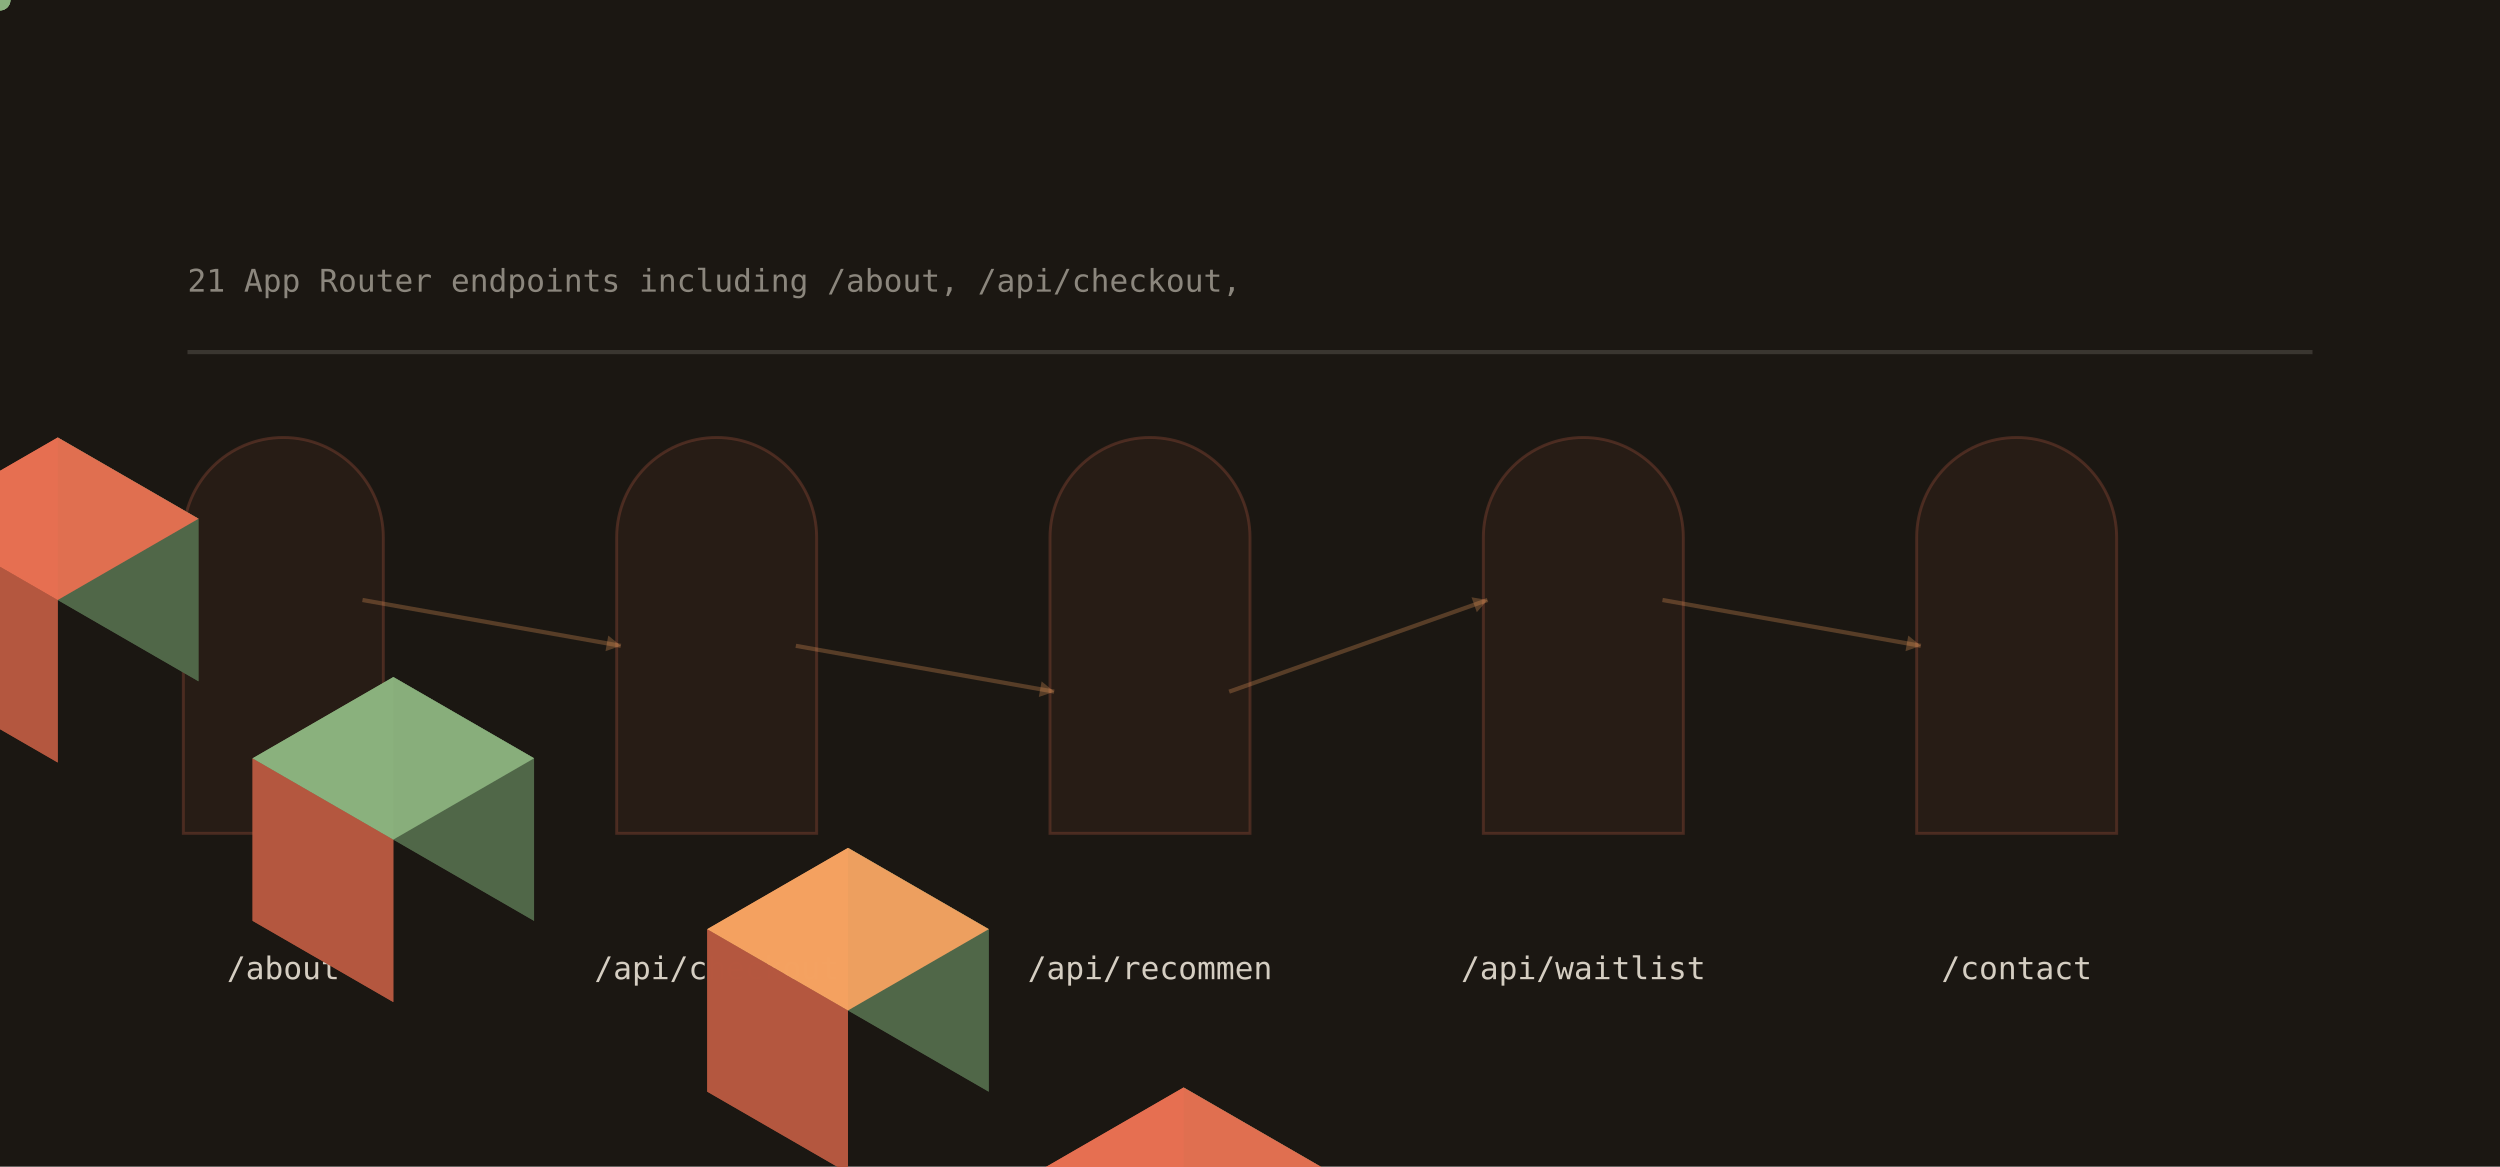
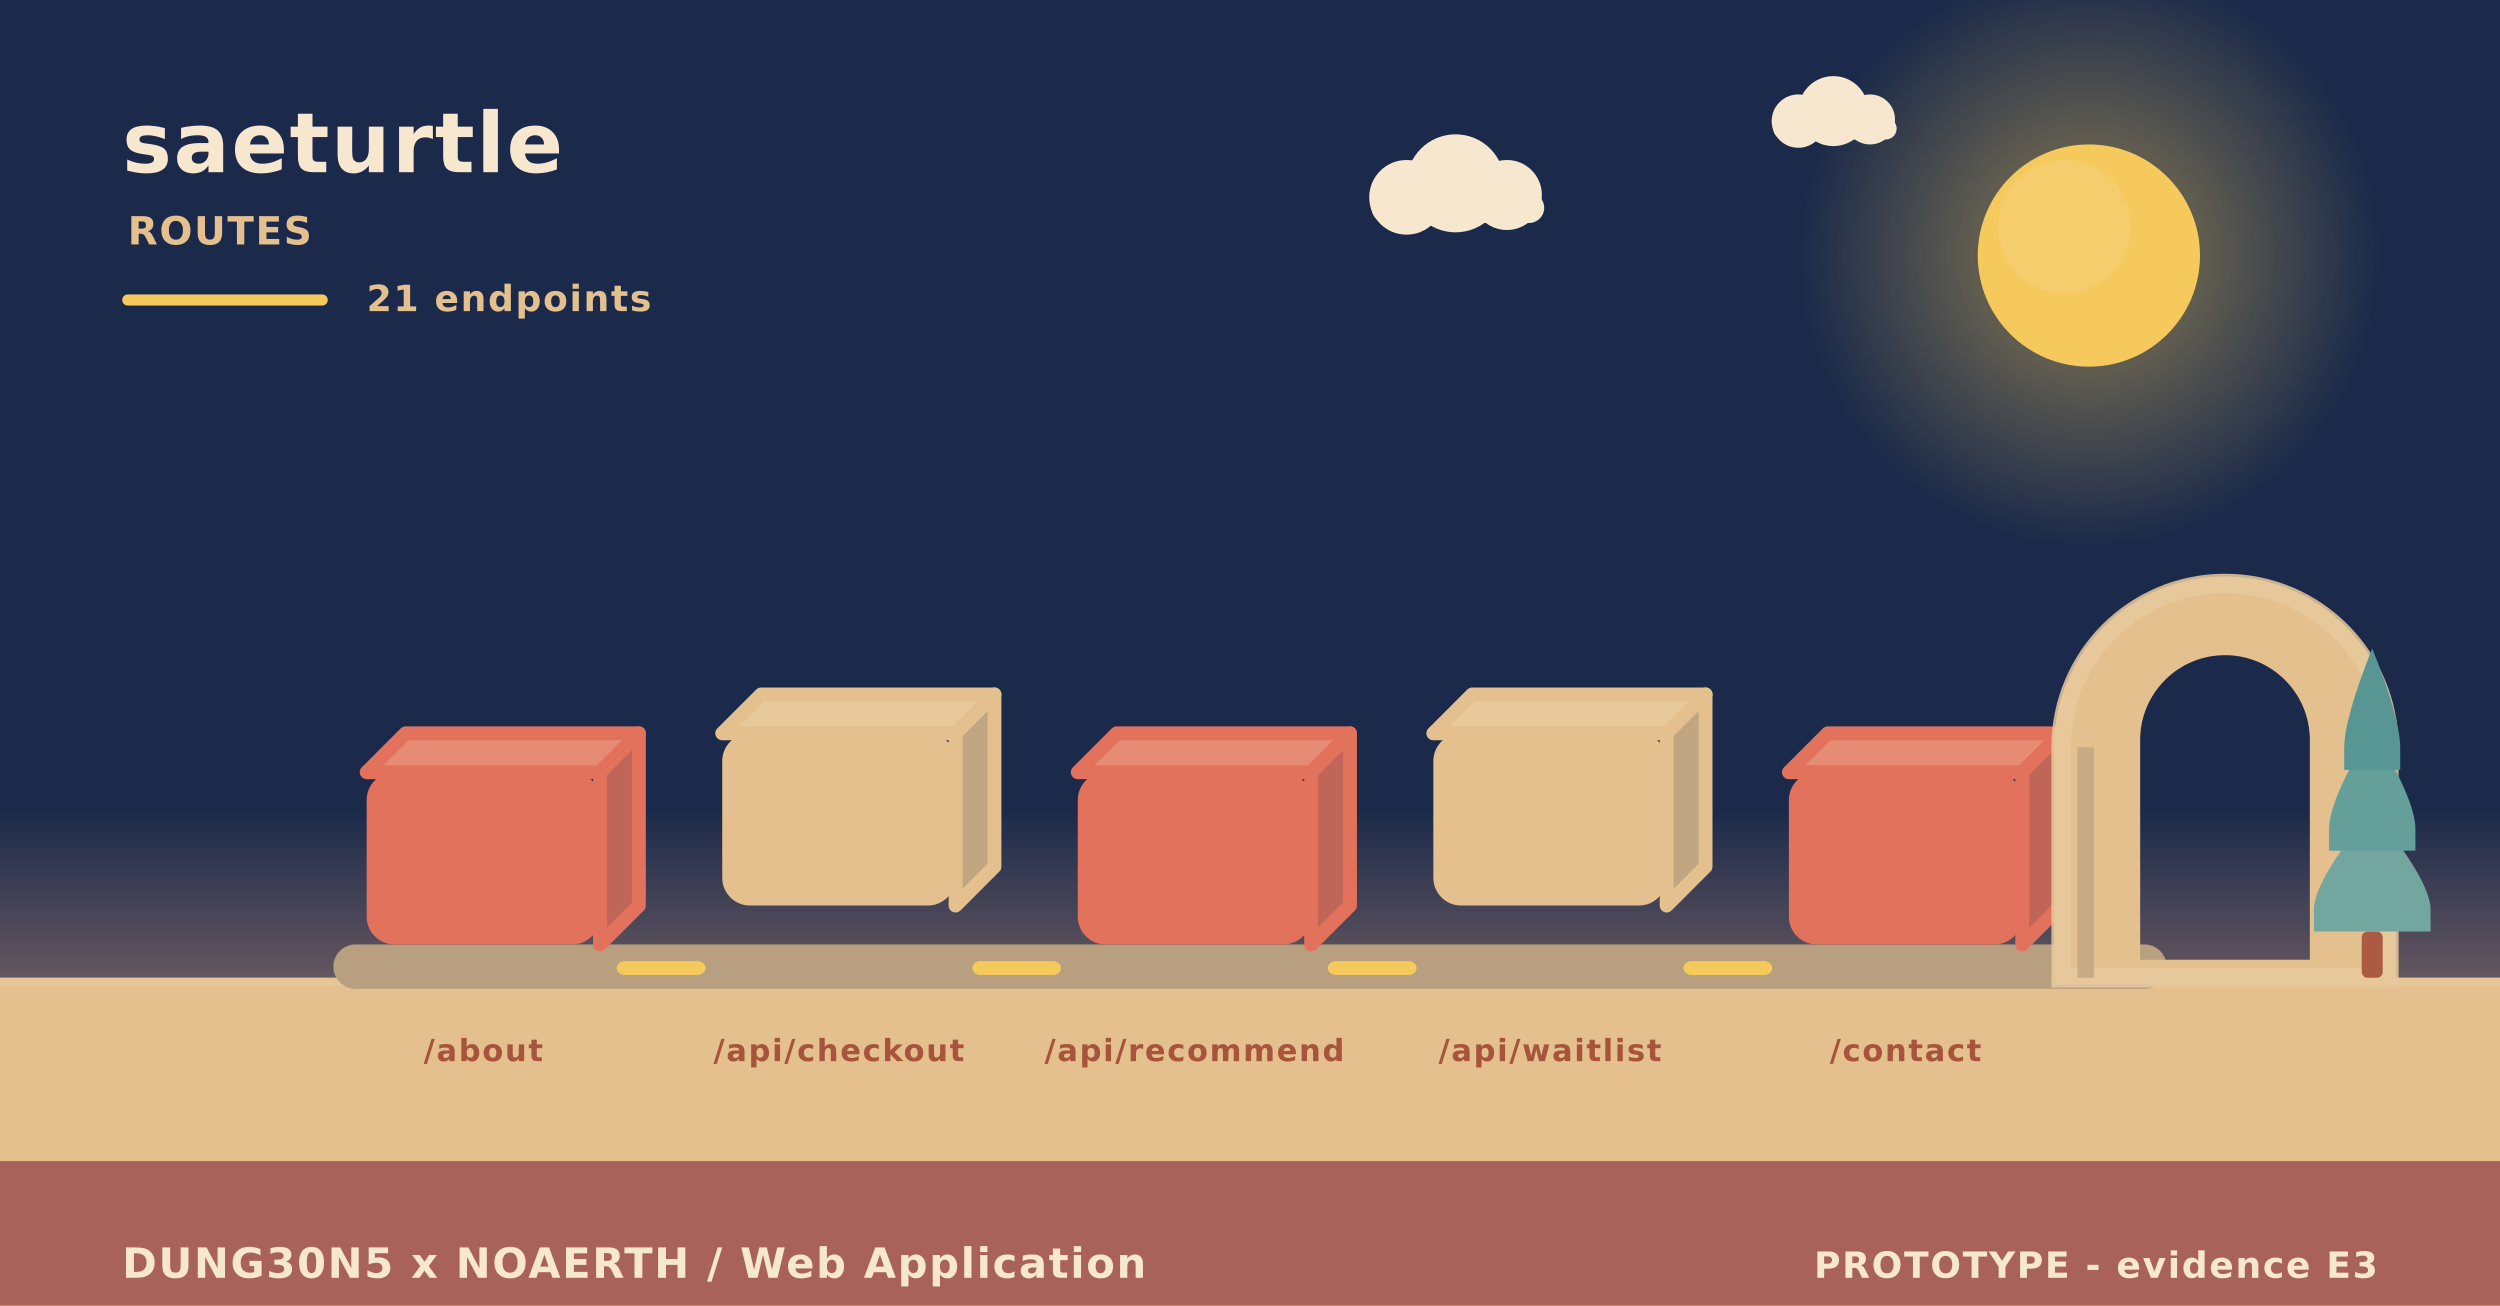
- <svg xmlns="http://www.w3.org/2000/svg" viewBox="0 0 1200 560" width="1200" height="560" role="img" aria-label="saeturtle data flow">
-   <rect width="1200" height="560" fill="#1b1712" />
-   <defs>
-     <linearGradient id="gf" x1="0" y1="0" x2="1" y2="1">
-       <stop offset="0%" stop-color="#f4a261" />
-       <stop offset="100%" stop-color="#e76f51" />
-     </linearGradient>
-   </defs>
-   <path d="M88.00,400.00 L88.00,258.00 A48.00,48.00 0 0 1 184.00,258.00 L184.00,400.00 Z" fill="rgba(231,111,81,0.100)" opacity="0.55" stroke="rgba(231,111,81,0.400)" stroke-width="1.4" />
-   <polygon points="-133.37,173.00 -65.82,212.00 -65.82,134.00 -133.37,95.00" fill="#506748" opacity="0.95" />
-   <polygon points="-200.92,212.00 -133.37,251.00 -133.37,173.00 -200.92,134.00" fill="#b4573f" opacity="0.95" />
-   <polygon points="-133.37,95.00 -65.82,134.00 -133.37,173.00 -200.92,134.00" fill="#f4a261" opacity="0.95" />
+ <svg xmlns="http://www.w3.org/2000/svg" width="900" height="470" viewBox="0 0 900 470" role="img" aria-label="saeturtle - how data moves">
+   <linearGradient id="skyd" x1="0" y1="0" x2="0" y2="1">
+     <stop offset="0" stop-color="#1b2a4a" />
+     <stop offset="0.62" stop-color="#1b2a4a" />
+     <stop offset="1" stop-color="#f3ad8a" />
+   </linearGradient>
+   <rect width="900" height="470" fill="url(#skyd)" />
+   <radialGradient id="sund">
+     <stop offset="0.35" stop-color="#f5c95c" stop-opacity="0.34" />
+     <stop offset="1" stop-color="#f5c95c" stop-opacity="0" />
+   </radialGradient>
+   <circle cx="752" cy="92" r="104" fill="url(#sund)" />
+   <circle cx="752" cy="92" r="40" fill="#f5c95c" />
+   <circle cx="743.2" cy="81.6" r="24" fill="#f5d27e" opacity="0.5" />
  <g>
-     <polygon points="-133.37,173.00 -65.82,212.00 -65.82,134.00 -133.37,95.00" fill="#506748" opacity="0.95" />
-     <polygon points="-200.92,212.00 -133.37,251.00 -133.37,173.00 -200.92,134.00" fill="#b4573f" opacity="0.95" />
-     <polygon points="-133.37,95.00 -65.82,134.00 -133.37,173.00 -200.92,134.00" fill="#f4a261" opacity="0.95" />
-     <animate attributeName="opacity" values="0.25;1.0;0.25" dur="4.042s" begin="0.0s" repeatCount="indefinite" />
+     <circle cx="524" cy="66" r="17.64" fill="#f6e7ce" />
+     <circle cx="506.36" cy="71.04" r="13.44" fill="#f6e7ce" />
+     <circle cx="542.48" cy="70.2" r="12.6" fill="#f6e7ce" />
+     <rect x="493.76" y="69.36" width="62.16" height="10.92" rx="5.46" fill="#f6e7ce" />
+     <animateTransform attributeName="transform" type="translate" values="0 0;24 0;0 0" dur="36s" begin="0s" repeatCount="indefinite" />
  </g>
-   <text x="136" y="470" font-family="ui-monospace,Menlo,monospace" font-size="15" fill="rgba(253,246,233,0.820)" text-anchor="middle">/about</text>
-   <path d="M296.00,400.00 L296.00,258.00 A48.00,48.00 0 0 1 392.00,258.00 L392.00,400.00 Z" fill="rgba(231,111,81,0.100)" opacity="0.55" stroke="rgba(231,111,81,0.400)" stroke-width="1.4" />
-   <polygon points="27.71,288.00 95.26,327.00 95.26,249.00 27.71,210.00" fill="#506748" opacity="0.95" />
-   <polygon points="-39.84,327.00 27.71,366.00 27.71,288.00 -39.84,249.00" fill="#b4573f" opacity="0.95" />
-   <polygon points="27.71,210.00 95.26,249.00 27.71,288.00 -39.84,249.00" fill="#e76f51" opacity="0.95" />
  <g>
-     <polygon points="27.71,288.00 95.26,327.00 95.26,249.00 27.71,210.00" fill="#506748" opacity="0.95" />
-     <polygon points="-39.84,327.00 27.71,366.00 27.71,288.00 -39.84,249.00" fill="#b4573f" opacity="0.95" />
-     <polygon points="27.71,210.00 95.26,249.00 27.71,288.00 -39.84,249.00" fill="#e76f51" opacity="0.95" />
-     <animate attributeName="opacity" values="0.25;1.0;0.25" dur="4.042s" begin="0.4s" repeatCount="indefinite" />
+     <circle cx="660" cy="40" r="12.6" fill="#f6e7ce" />
+     <circle cx="647.4" cy="43.6" r="9.6" fill="#f6e7ce" />
+     <circle cx="673.2" cy="43" r="9" fill="#f6e7ce" />
+     <rect x="638.4" y="42.4" width="44.4" height="7.8" rx="3.9" fill="#f6e7ce" />
+     <animateTransform attributeName="transform" type="translate" values="0 0;-18 0;0 0" dur="46s" begin="3s" repeatCount="indefinite" />
  </g>
-   <text x="344" y="470" font-family="ui-monospace,Menlo,monospace" font-size="15" fill="rgba(253,246,233,0.820)" text-anchor="middle">/api/checkout</text>
-   <line x1="174.00" y1="288.00" x2="298.00" y2="310.00" stroke="rgba(244,162,97,0.500)" stroke-width="2.00" opacity="0.55" />
-   <polygon points="298.00,310.00 291.97,305.07 290.64,312.55" fill="rgba(244,162,97,0.500)" opacity="0.55" />
-   <g opacity="0.9">
-     <circle cx="0.00" cy="0.00" r="5.00" fill="#8ab17d" opacity="1.00" />
-     <animateTransform attributeName="transform" type="translate" values="174.00,288.00 298.00,310.00" dur="3.233s" begin="0.0s" repeatCount="indefinite" />
-     <animateTransform attributeName="transform" type="translate" values="298.00,310.00 174.00,288.00" dur="3.233s" begin="1.617s" repeatCount="indefinite" />
+   <rect x="0" y="352" width="900" height="118" fill="#e3c08d" />
+   <rect x="0" y="352" width="900" height="3" fill="#e6c596" />
+   <text x="44" y="62" font-family="Verdana,DejaVu Sans,sans-serif" font-size="30" font-weight="700" letter-spacing="0.6" fill="#f6e7ce" text-anchor="start">saeturtle</text>
+   <text x="46" y="88" font-family="Verdana,DejaVu Sans,sans-serif" font-size="14" font-weight="700" letter-spacing="0.6" fill="#e3c08d" text-anchor="start">ROUTES</text>
+   <rect x="44" y="106" width="74" height="4" rx="2" fill="#f5c95c" />
+   <text x="132" y="112" font-family="Verdana,DejaVu Sans,sans-serif" font-size="13" font-weight="700" letter-spacing="0.6" fill="#e3c08d" text-anchor="start">21 endpoints</text>
+   <rect x="120" y="340" width="660" height="16" rx="8" fill="#b79f80" />
+   <g>
+     <path d="M132,278 L216,278 L230,264 L146,264 Z" fill="#e68c74" stroke="#e2725b" stroke-width="5" stroke-linejoin="round" />
+     <path d="M216,278 L230,264 L230,326 L216,340 Z" fill="#c06658" stroke="#e2725b" stroke-width="5" stroke-linejoin="round" />
+     <rect x="132" y="278" width="84" height="62" rx="10" fill="#e2725b" />
+     <animateTransform attributeName="transform" type="translate" values="0 10;0 0" dur="0.8s" begin="0s" fill="freeze" />
  </g>
-   <path d="M504.00,400.00 L504.00,258.00 A48.00,48.00 0 0 1 600.00,258.00 L600.00,400.00 Z" fill="rgba(231,111,81,0.100)" opacity="0.55" stroke="rgba(231,111,81,0.400)" stroke-width="1.4" />
-   <polygon points="188.79,403.00 256.34,442.00 256.34,364.00 188.79,325.00" fill="#506748" opacity="0.95" />
-   <polygon points="121.24,442.00 188.79,481.00 188.79,403.00 121.24,364.00" fill="#b4573f" opacity="0.95" />
-   <polygon points="188.79,325.00 256.34,364.00 188.79,403.00 121.24,364.00" fill="#8ab17d" opacity="0.95" />
+   <text x="174" y="382" font-family="Verdana,DejaVu Sans,sans-serif" font-size="11" font-weight="700" letter-spacing="0.6" fill="#a8543c" text-anchor="middle">/about</text>
  <g>
-     <polygon points="188.79,403.00 256.34,442.00 256.34,364.00 188.79,325.00" fill="#506748" opacity="0.95" />
-     <polygon points="121.24,442.00 188.79,481.00 188.79,403.00 121.24,364.00" fill="#b4573f" opacity="0.95" />
-     <polygon points="188.79,325.00 256.34,364.00 188.79,403.00 121.24,364.00" fill="#8ab17d" opacity="0.95" />
-     <animate attributeName="opacity" values="0.25;1.0;0.25" dur="4.042s" begin="0.8s" repeatCount="indefinite" />
+     <path d="M260,264 L344,264 L358,250 L274,250 Z" fill="#e7c99b" stroke="#e3c08d" stroke-width="5" stroke-linejoin="round" />
+     <path d="M344,264 L358,250 L358,312 L344,326 Z" fill="#c1a682" stroke="#e3c08d" stroke-width="5" stroke-linejoin="round" />
+     <rect x="260" y="264" width="84" height="62" rx="10" fill="#e3c08d" />
+     <animateTransform attributeName="transform" type="translate" values="0 10;0 0" dur="0.8s" begin="0.26s" fill="freeze" />
  </g>
-   <text x="552" y="470" font-family="ui-monospace,Menlo,monospace" font-size="15" fill="rgba(253,246,233,0.820)" text-anchor="middle">/api/recommen</text>
-   <line x1="382.00" y1="310.00" x2="506.00" y2="332.00" stroke="rgba(244,162,97,0.500)" stroke-width="2.00" opacity="0.55" />
-   <polygon points="506.00,332.00 499.97,327.07 498.64,334.55" fill="rgba(244,162,97,0.500)" opacity="0.55" />
-   <g opacity="0.9">
-     <circle cx="0.00" cy="0.00" r="5.00" fill="#8ab17d" opacity="1.00" />
-     <animateTransform attributeName="transform" type="translate" values="382.00,310.00 506.00,332.00" dur="3.233s" begin="0.45s" repeatCount="indefinite" />
-     <animateTransform attributeName="transform" type="translate" values="506.00,332.00 382.00,310.00" dur="3.233s" begin="2.067s" repeatCount="indefinite" />
+   <text x="302" y="382" font-family="Verdana,DejaVu Sans,sans-serif" font-size="11" font-weight="700" letter-spacing="0.6" fill="#a8543c" text-anchor="middle">/api/checkout</text>
+   <rect x="222" y="346" width="32" height="5" rx="3" fill="#f5c95c" />
+   <animate attributeName="opacity" values="0.3;1;0.3" dur="3.4s" begin="0.5s" repeatCount="indefinite" />
+   <g>
+     <path d="M388,278 L472,278 L486,264 L402,264 Z" fill="#e68c74" stroke="#e2725b" stroke-width="5" stroke-linejoin="round" />
+     <path d="M472,278 L486,264 L486,326 L472,340 Z" fill="#c06658" stroke="#e2725b" stroke-width="5" stroke-linejoin="round" />
+     <rect x="388" y="278" width="84" height="62" rx="10" fill="#e2725b" />
+     <animateTransform attributeName="transform" type="translate" values="0 10;0 0" dur="0.8s" begin="0.52s" fill="freeze" />
  </g>
-   <path d="M712.00,400.00 L712.00,258.00 A48.00,48.00 0 0 1 808.00,258.00 L808.00,400.00 Z" fill="rgba(231,111,81,0.100)" opacity="0.55" stroke="rgba(231,111,81,0.400)" stroke-width="1.4" />
-   <polygon points="407.03,485.00 474.58,524.00 474.58,446.00 407.03,407.00" fill="#506748" opacity="0.95" />
-   <polygon points="339.48,524.00 407.03,563.00 407.03,485.00 339.48,446.00" fill="#b4573f" opacity="0.95" />
-   <polygon points="407.03,407.00 474.58,446.00 407.03,485.00 339.48,446.00" fill="#f4a261" opacity="0.95" />
+   <text x="430" y="382" font-family="Verdana,DejaVu Sans,sans-serif" font-size="11" font-weight="700" letter-spacing="0.6" fill="#a8543c" text-anchor="middle">/api/recommend</text>
+   <rect x="350" y="346" width="32" height="5" rx="3" fill="#f5c95c" />
+   <animate attributeName="opacity" values="0.3;1;0.3" dur="3.4s" begin="1s" repeatCount="indefinite" />
  <g>
-     <polygon points="407.03,485.00 474.58,524.00 474.58,446.00 407.03,407.00" fill="#506748" opacity="0.95" />
-     <polygon points="339.48,524.00 407.03,563.00 407.03,485.00 339.48,446.00" fill="#b4573f" opacity="0.95" />
-     <polygon points="407.03,407.00 474.58,446.00 407.03,485.00 339.48,446.00" fill="#f4a261" opacity="0.95" />
-     <animate attributeName="opacity" values="0.25;1.0;0.25" dur="4.042s" begin="1.2s" repeatCount="indefinite" />
+     <path d="M516,264 L600,264 L614,250 L530,250 Z" fill="#e7c99b" stroke="#e3c08d" stroke-width="5" stroke-linejoin="round" />
+     <path d="M600,264 L614,250 L614,312 L600,326 Z" fill="#c1a682" stroke="#e3c08d" stroke-width="5" stroke-linejoin="round" />
+     <rect x="516" y="264" width="84" height="62" rx="10" fill="#e3c08d" />
+     <animateTransform attributeName="transform" type="translate" values="0 10;0 0" dur="0.8s" begin="0.78s" fill="freeze" />
  </g>
-   <text x="760" y="470" font-family="ui-monospace,Menlo,monospace" font-size="15" fill="rgba(253,246,233,0.820)" text-anchor="middle">/api/waitlist</text>
-   <line x1="590.00" y1="332.00" x2="714.00" y2="288.00" stroke="rgba(244,162,97,0.500)" stroke-width="2.00" opacity="0.55" />
-   <polygon points="714.00,288.00 706.32,286.69 708.86,293.86" fill="rgba(244,162,97,0.500)" opacity="0.55" />
-   <g opacity="0.9">
-     <circle cx="0.00" cy="0.00" r="5.00" fill="#8ab17d" opacity="1.00" />
-     <animateTransform attributeName="transform" type="translate" values="590.00,332.00 714.00,288.00" dur="3.233s" begin="0.9s" repeatCount="indefinite" />
-     <animateTransform attributeName="transform" type="translate" values="714.00,288.00 590.00,332.00" dur="3.233s" begin="2.517s" repeatCount="indefinite" />
+   <text x="558" y="382" font-family="Verdana,DejaVu Sans,sans-serif" font-size="11" font-weight="700" letter-spacing="0.6" fill="#a8543c" text-anchor="middle">/api/waitlist</text>
+   <rect x="478" y="346" width="32" height="5" rx="3" fill="#f5c95c" />
+   <animate attributeName="opacity" values="0.3;1;0.3" dur="3.4s" begin="1.5s" repeatCount="indefinite" />
+   <g>
+     <path d="M644,278 L728,278 L742,264 L658,264 Z" fill="#e68c74" stroke="#e2725b" stroke-width="5" stroke-linejoin="round" />
+     <path d="M728,278 L742,264 L742,326 L728,340 Z" fill="#c06658" stroke="#e2725b" stroke-width="5" stroke-linejoin="round" />
+     <rect x="644" y="278" width="84" height="62" rx="10" fill="#e2725b" />
+     <animateTransform attributeName="transform" type="translate" values="0 10;0 0" dur="0.8s" begin="1.04s" fill="freeze" />
  </g>
-   <path d="M920.00,400.00 L920.00,258.00 A48.00,48.00 0 0 1 1016.00,258.00 L1016.00,400.00 Z" fill="rgba(231,111,81,0.100)" opacity="0.55" stroke="rgba(231,111,81,0.400)" stroke-width="1.4" />
-   <polygon points="568.11,600.00 635.66,639.00 635.66,561.00 568.11,522.00" fill="#506748" opacity="0.95" />
-   <polygon points="500.56,639.00 568.11,678.00 568.11,600.00 500.56,561.00" fill="#b4573f" opacity="0.95" />
-   <polygon points="568.11,522.00 635.66,561.00 568.11,600.00 500.56,561.00" fill="#e76f51" opacity="0.95" />
-   <g>
-     <polygon points="568.11,600.00 635.66,639.00 635.66,561.00 568.11,522.00" fill="#506748" opacity="0.95" />
-     <polygon points="500.56,639.00 568.11,678.00 568.11,600.00 500.56,561.00" fill="#b4573f" opacity="0.95" />
-     <polygon points="568.11,522.00 635.66,561.00 568.11,600.00 500.56,561.00" fill="#e76f51" opacity="0.95" />
-     <animate attributeName="opacity" values="0.25;1.0;0.25" dur="4.042s" begin="1.6s" repeatCount="indefinite" />
-   </g>
-   <text x="968" y="470" font-family="ui-monospace,Menlo,monospace" font-size="15" fill="rgba(253,246,233,0.820)" text-anchor="middle">/contact</text>
-   <line x1="798.00" y1="288.00" x2="922.00" y2="310.00" stroke="rgba(244,162,97,0.500)" stroke-width="2.00" opacity="0.55" />
-   <polygon points="922.00,310.00 915.97,305.07 914.64,312.55" fill="rgba(244,162,97,0.500)" opacity="0.55" />
-   <g opacity="0.9">
-     <circle cx="0.00" cy="0.00" r="5.00" fill="#8ab17d" opacity="1.00" />
-     <animateTransform attributeName="transform" type="translate" values="798.00,288.00 922.00,310.00" dur="3.233s" begin="1.35s" repeatCount="indefinite" />
-     <animateTransform attributeName="transform" type="translate" values="922.00,310.00 798.00,288.00" dur="3.233s" begin="2.967s" repeatCount="indefinite" />
-   </g>
-   <rect x="90.00" y="168.00" width="1020.00" height="2.00" rx="0.00" fill="rgba(253,246,233,0.140)" opacity="1.00" />
-   <text x="90" y="140" font-family="ui-monospace,Menlo,monospace" font-size="15" fill="rgba(253,246,233,0.500)">21 App Router endpoints including /about, /api/checkout,</text>
+   <text x="686" y="382" font-family="Verdana,DejaVu Sans,sans-serif" font-size="11" font-weight="700" letter-spacing="0.6" fill="#a8543c" text-anchor="middle">/contact</text>
+   <rect x="606" y="346" width="32" height="5" rx="3" fill="#f5c95c" />
+   <animate attributeName="opacity" values="0.3;1;0.3" dur="3.4s" begin="2s" repeatCount="indefinite" />
+   <path d="M742,352 L742,269.04 A59,59 0 0 1 860,269.04 L860,352 Z M767.96,348 L767.96,266.4 A33.04,33.04 0 0 1 834.04,266.4 L834.04,348 Z" fill="#e3c08d" fill-rule="evenodd" stroke="#e3c08d" stroke-width="5" stroke-linejoin="round" />
+   <path d="M742,352 L742,269.04 A59,59 0 0 1 860,269.04 L860,352 Z" fill="none" stroke="#e8c99d" stroke-width="7" stroke-linecap="round" opacity="0.85" />
+   <rect x="747.9" y="269.04" width="5.9" height="82.96" fill="#c7ab84" />
+   <rect x="850.22" y="335.36" width="7.56" height="16.64" rx="2.1" fill="#ac5b43" />
+   <path d="M854,291.68 Q833,317.01 833,327.5 Q833,335.36 833,335.36 L875,335.36 Q875,335.36 875,327.5 Q875,317.01 854,291.68 Z" fill="#74a6a0" />
+   <path d="M854,262.56 Q838.46,287.89 838.46,298.38 Q838.46,306.24 838.46,306.24 L869.54,306.24 Q869.54,306.24 869.54,298.38 Q869.54,287.89 854,262.56 Z" fill="#649f9a" />
+   <path d="M854,233.44 Q843.92,258.77 843.92,269.26 Q843.92,277.12 843.92,277.12 L864.08,277.12 Q864.08,277.12 864.08,269.26 Q864.08,258.77 854,233.44 Z" fill="#589694" />
+   <rect x="0" y="418" width="900" height="52" rx="0" fill="#a65c56" opacity="0.94" />
+   <text x="44" y="460" font-family="Verdana,DejaVu Sans,sans-serif" font-size="15" font-weight="700" letter-spacing="0.6" fill="#f6e7ce" text-anchor="start">DUNG30N5 x NOAERTH  /  Web Application</text>
+   <text x="856" y="460" font-family="Verdana,DejaVu Sans,sans-serif" font-size="13" font-weight="700" letter-spacing="0.6" fill="#f6e7ce" text-anchor="end">PROTOTYPE  -  evidence E3</text>
</svg>
